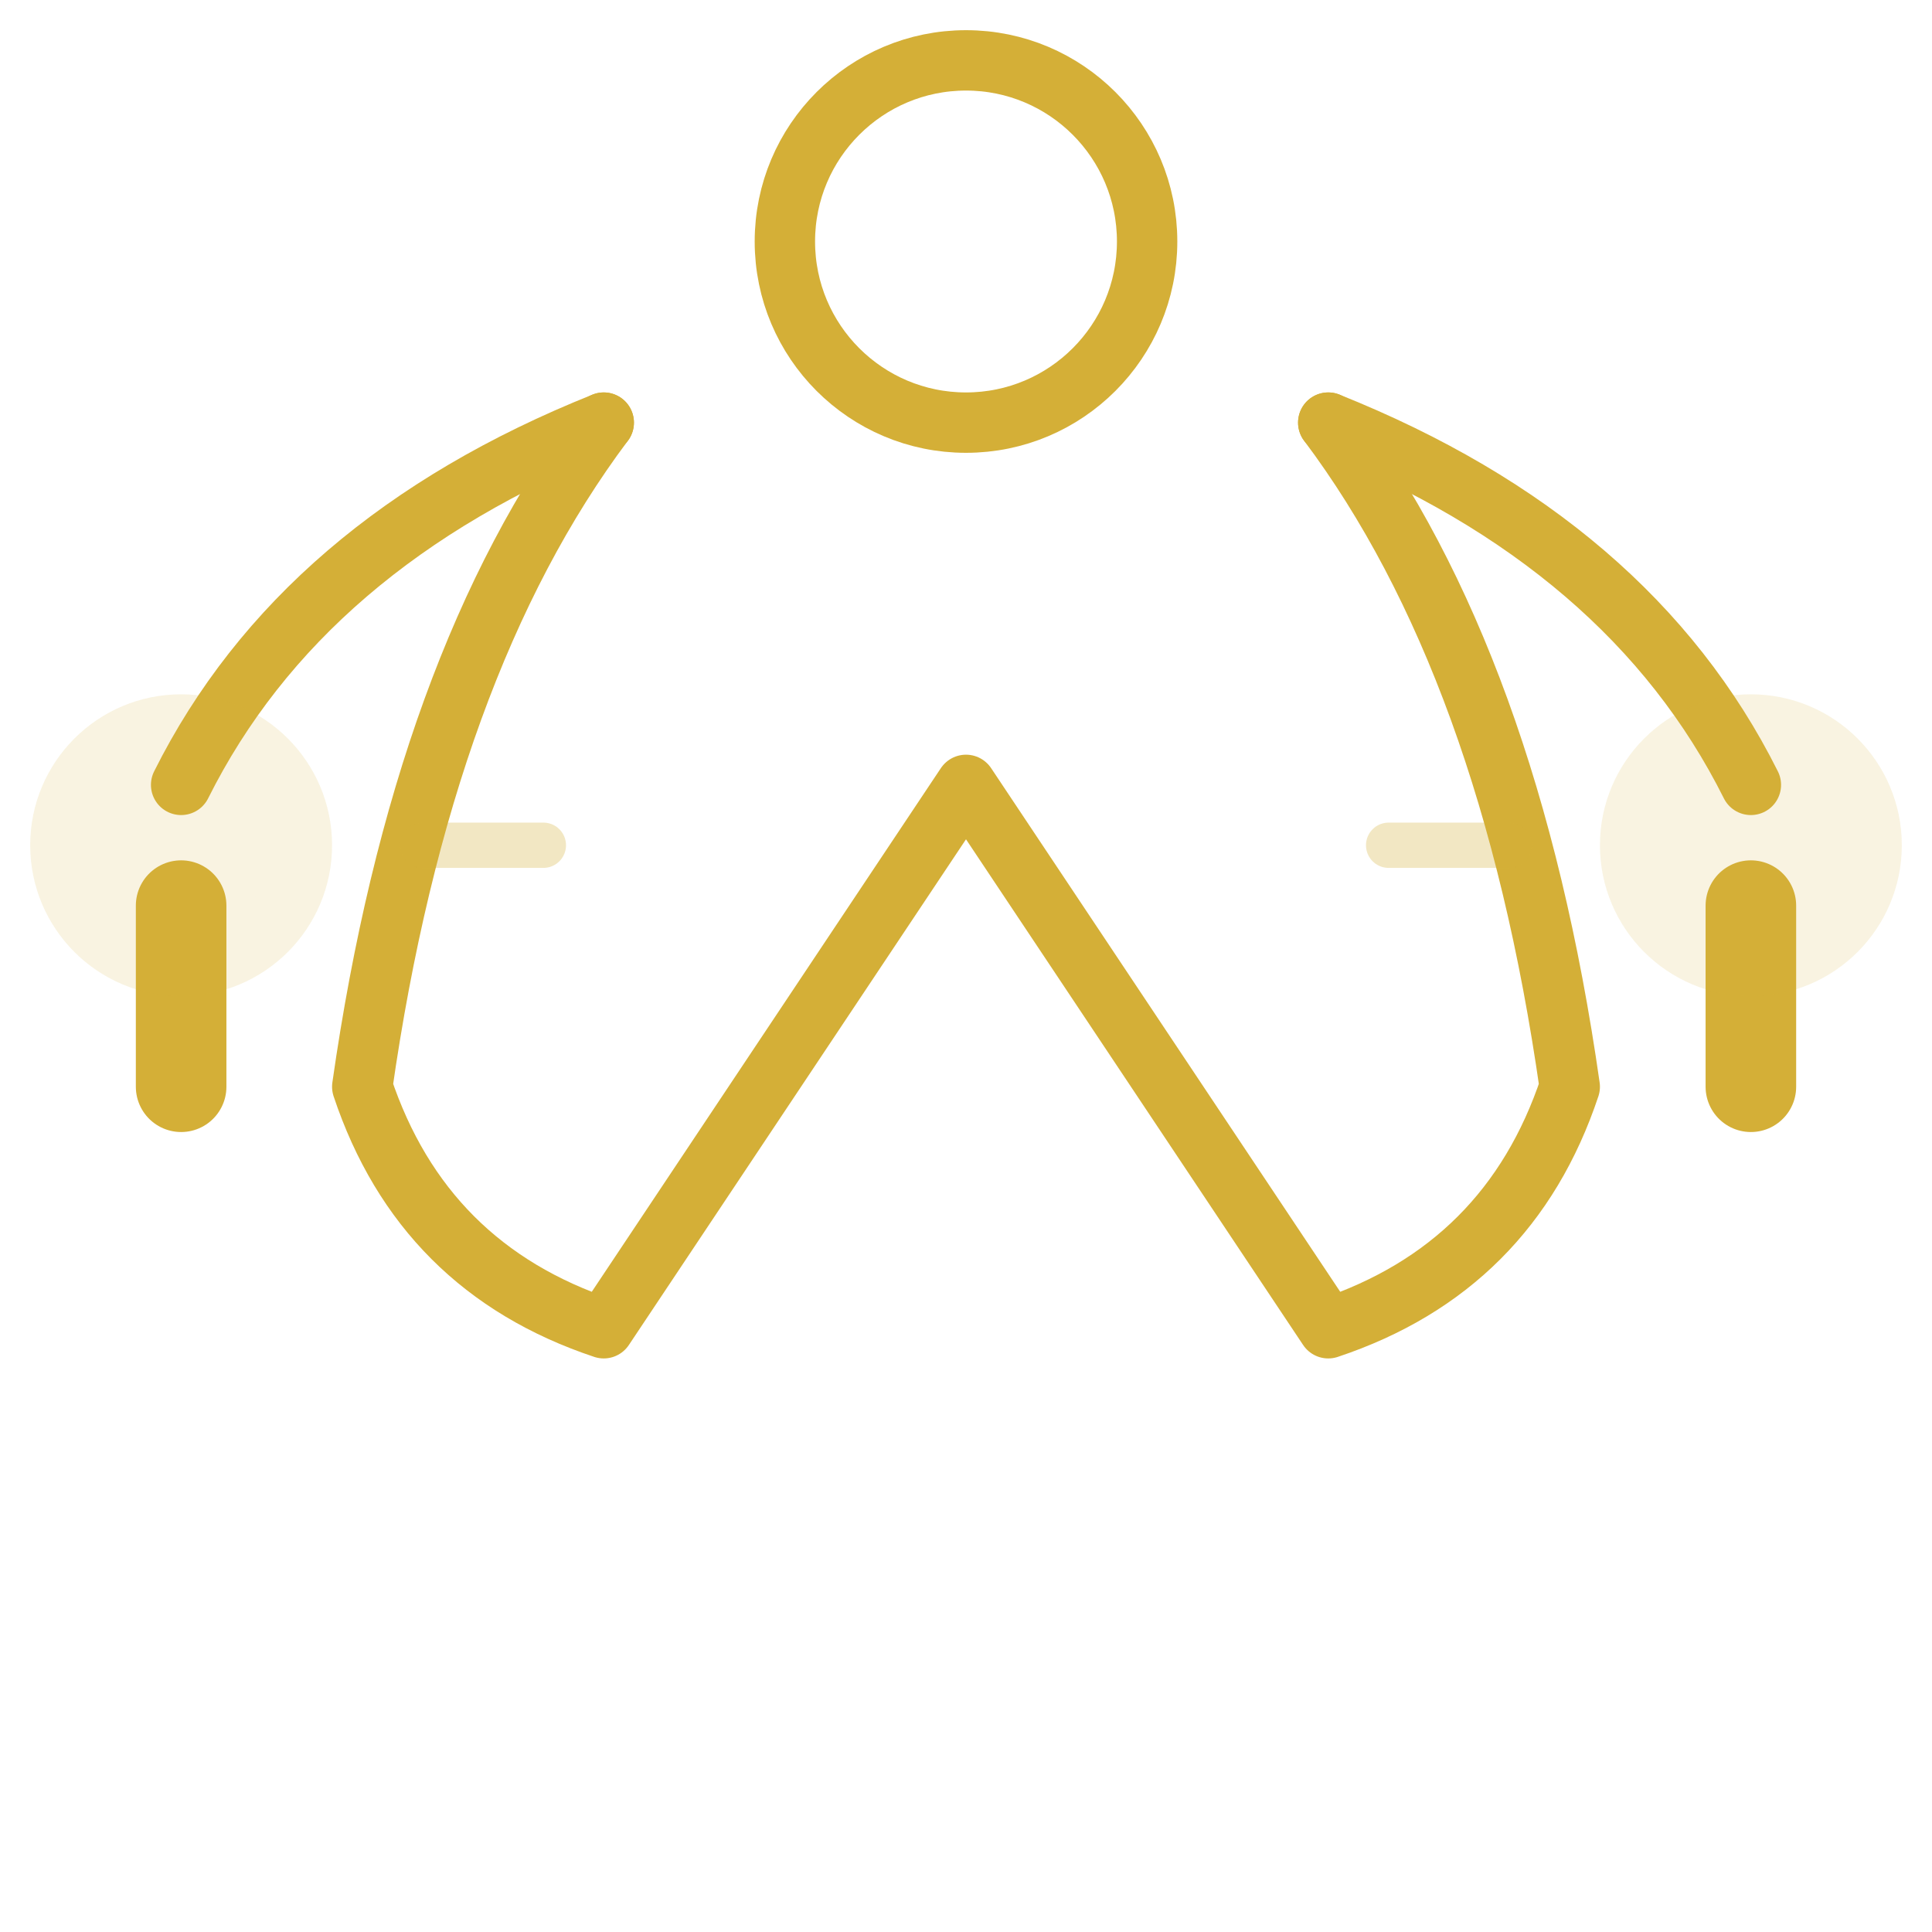
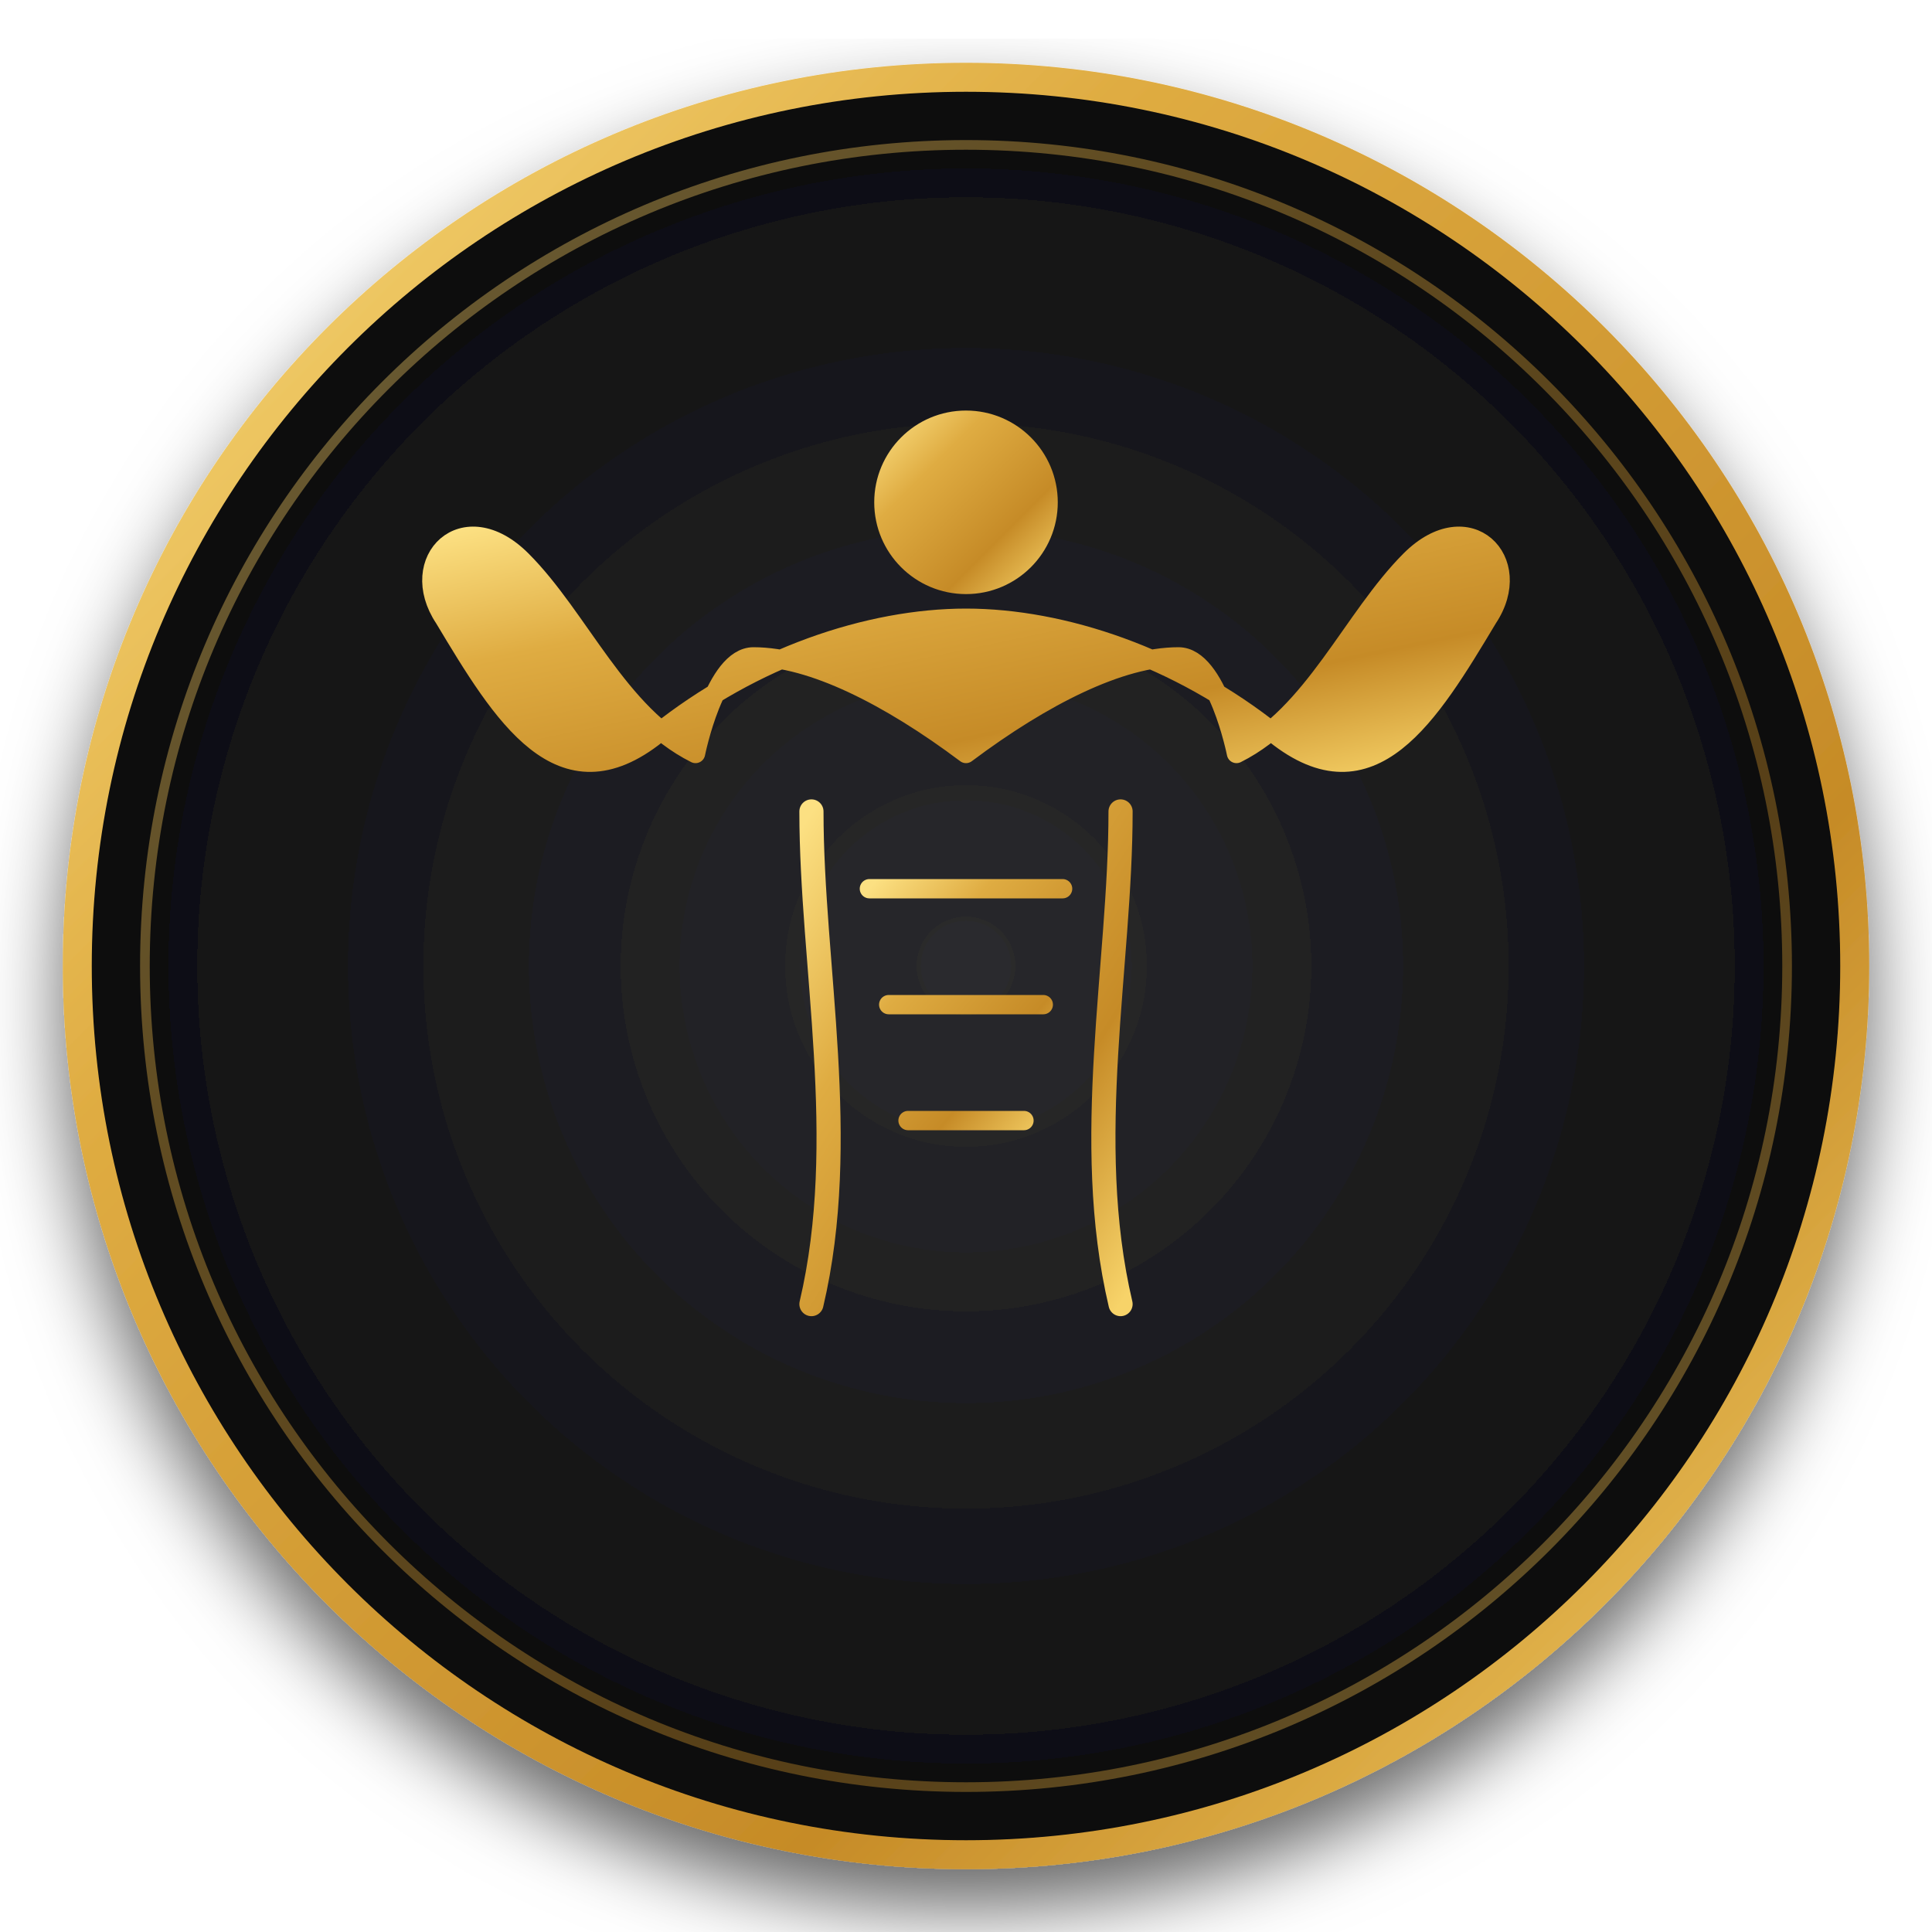
- <svg xmlns="http://www.w3.org/2000/svg" viewBox="0 0 64 64" fill="none" stroke="#d4af37" stroke-width="2" stroke-linecap="round" stroke-linejoin="round">
-   <circle cx="32" cy="8" r="6" />
-   <path d="M20 14q-6 8-8 22 2 6 8 8l12-18 12 18q6-2 8-8-2-14-8-22" />
-   <path d="M14 28h4" stroke-width="1.5" opacity=".3" />
-   <path d="M46 28h4" stroke-width="1.5" opacity=".3" />
-   <path d="M20 14q-10 4-14 12" />
-   <path d="M44 14q10 4 14 12" />
-   <line x1="6" y1="30" x2="6" y2="36" stroke-width="3" />
-   <line x1="58" y1="30" x2="58" y2="36" stroke-width="3" />
-   <circle cx="6" cy="28" r="4" fill="#d4af37" opacity=".15" />
-   <circle cx="58" cy="28" r="4" fill="#d4af37" opacity=".15" />
+ <svg xmlns="http://www.w3.org/2000/svg" viewBox="0 0 200 200" width="200" height="200">
+   <defs>
+     <radialGradient id="darkBg" cx="50%" cy="50%" r="50%">
+       <stop offset="0%" stop-color="#2a2a2e" />
+       <stop offset="80%" stop-color="#141416" />
+       <stop offset="100%" stop-color="#0a0a0b" />
+     </radialGradient>
+     <linearGradient id="goldGrad" x1="0%" y1="0%" x2="100%" y2="100%">
+       <stop offset="0%" stop-color="#FCE082" />
+       <stop offset="30%" stop-color="#DFAC42" />
+       <stop offset="70%" stop-color="#C68B27" />
+       <stop offset="100%" stop-color="#F7D369" />
+     </linearGradient>
+     <linearGradient id="goldLine" x1="0%" y1="0%" x2="0%" y2="100%">
+       <stop offset="0%" stop-color="#FFEAA5" />
+       <stop offset="50%" stop-color="#D49E35" />
+       <stop offset="100%" stop-color="#91651B" />
+     </linearGradient>
+     <filter id="shadow" x="-20%" y="-20%" width="140%" height="140%">
+       <feDropShadow dx="0" dy="4" stdDeviation="4" flood-color="#000000" flood-opacity="0.6" />
+     </filter>
+   </defs>
+   <circle cx="100" cy="100" r="92" fill="url(#darkBg)" stroke="url(#goldGrad)" stroke-width="3" filter="url(#shadow)" />
+   <circle cx="100" cy="100" r="85" fill="none" stroke="url(#goldGrad)" stroke-width="1" stroke-opacity="0.4" />
+   <g fill="none" stroke="url(#goldGrad)" stroke-linecap="round" stroke-linejoin="round">
+     <circle cx="100" cy="52" r="9" fill="url(#goldGrad)" />
+     <path d="M100 64 C90 64 78 68 68 76 C58 84 52 74 46 64 C42 58 48 52 54 58 C60 64 64 74 72 78 C72 78 74 68 78 68 C84 68 92 72 100 78 C108 72 116 68 122 68 C126 68 128 78 128 78 C136 74 140 64 146 58 C152 52 158 58 154 64 C148 74 142 84 132 76 C122 68 110 64 100 64 Z" stroke-width="2" fill="url(#goldGrad)" />
+     <path d="M84 84 C84 100 88 118 84 135 M116 84 C116 100 112 118 116 135" stroke-width="2.5" />
+     <path d="M90 92 L110 92 M92 104 L108 104 M94 116 L106 116" stroke-width="2" />
+   </g>
</svg>
